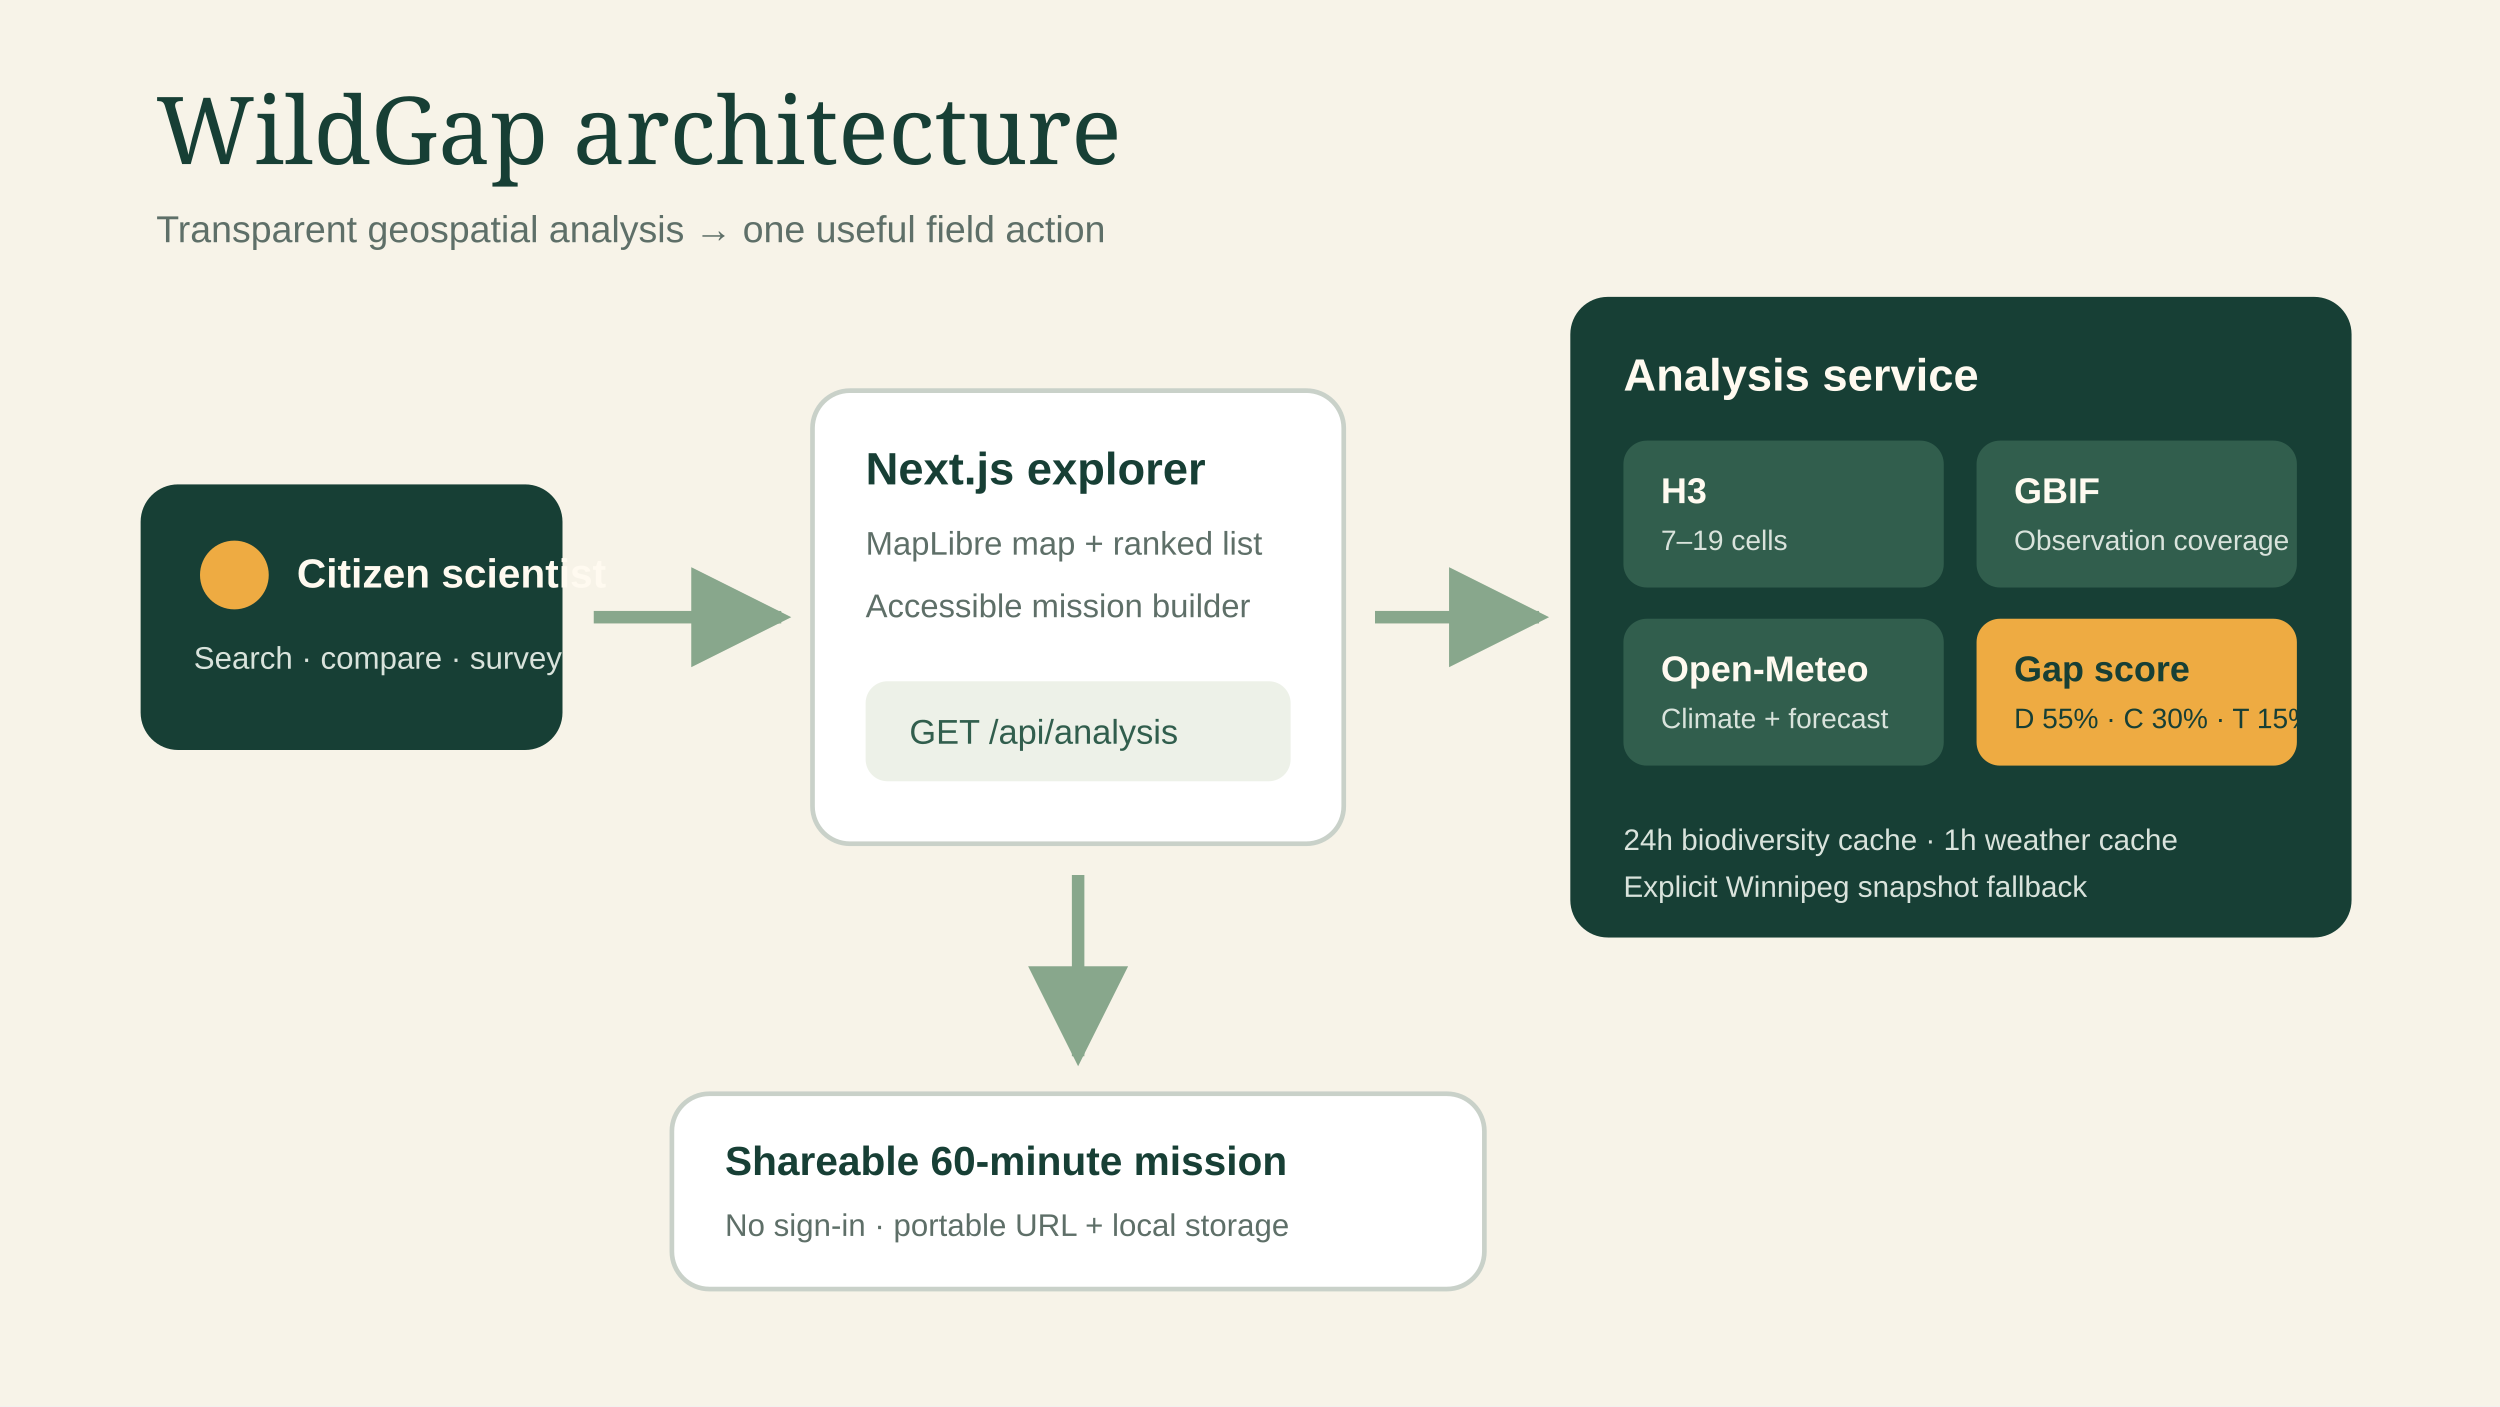
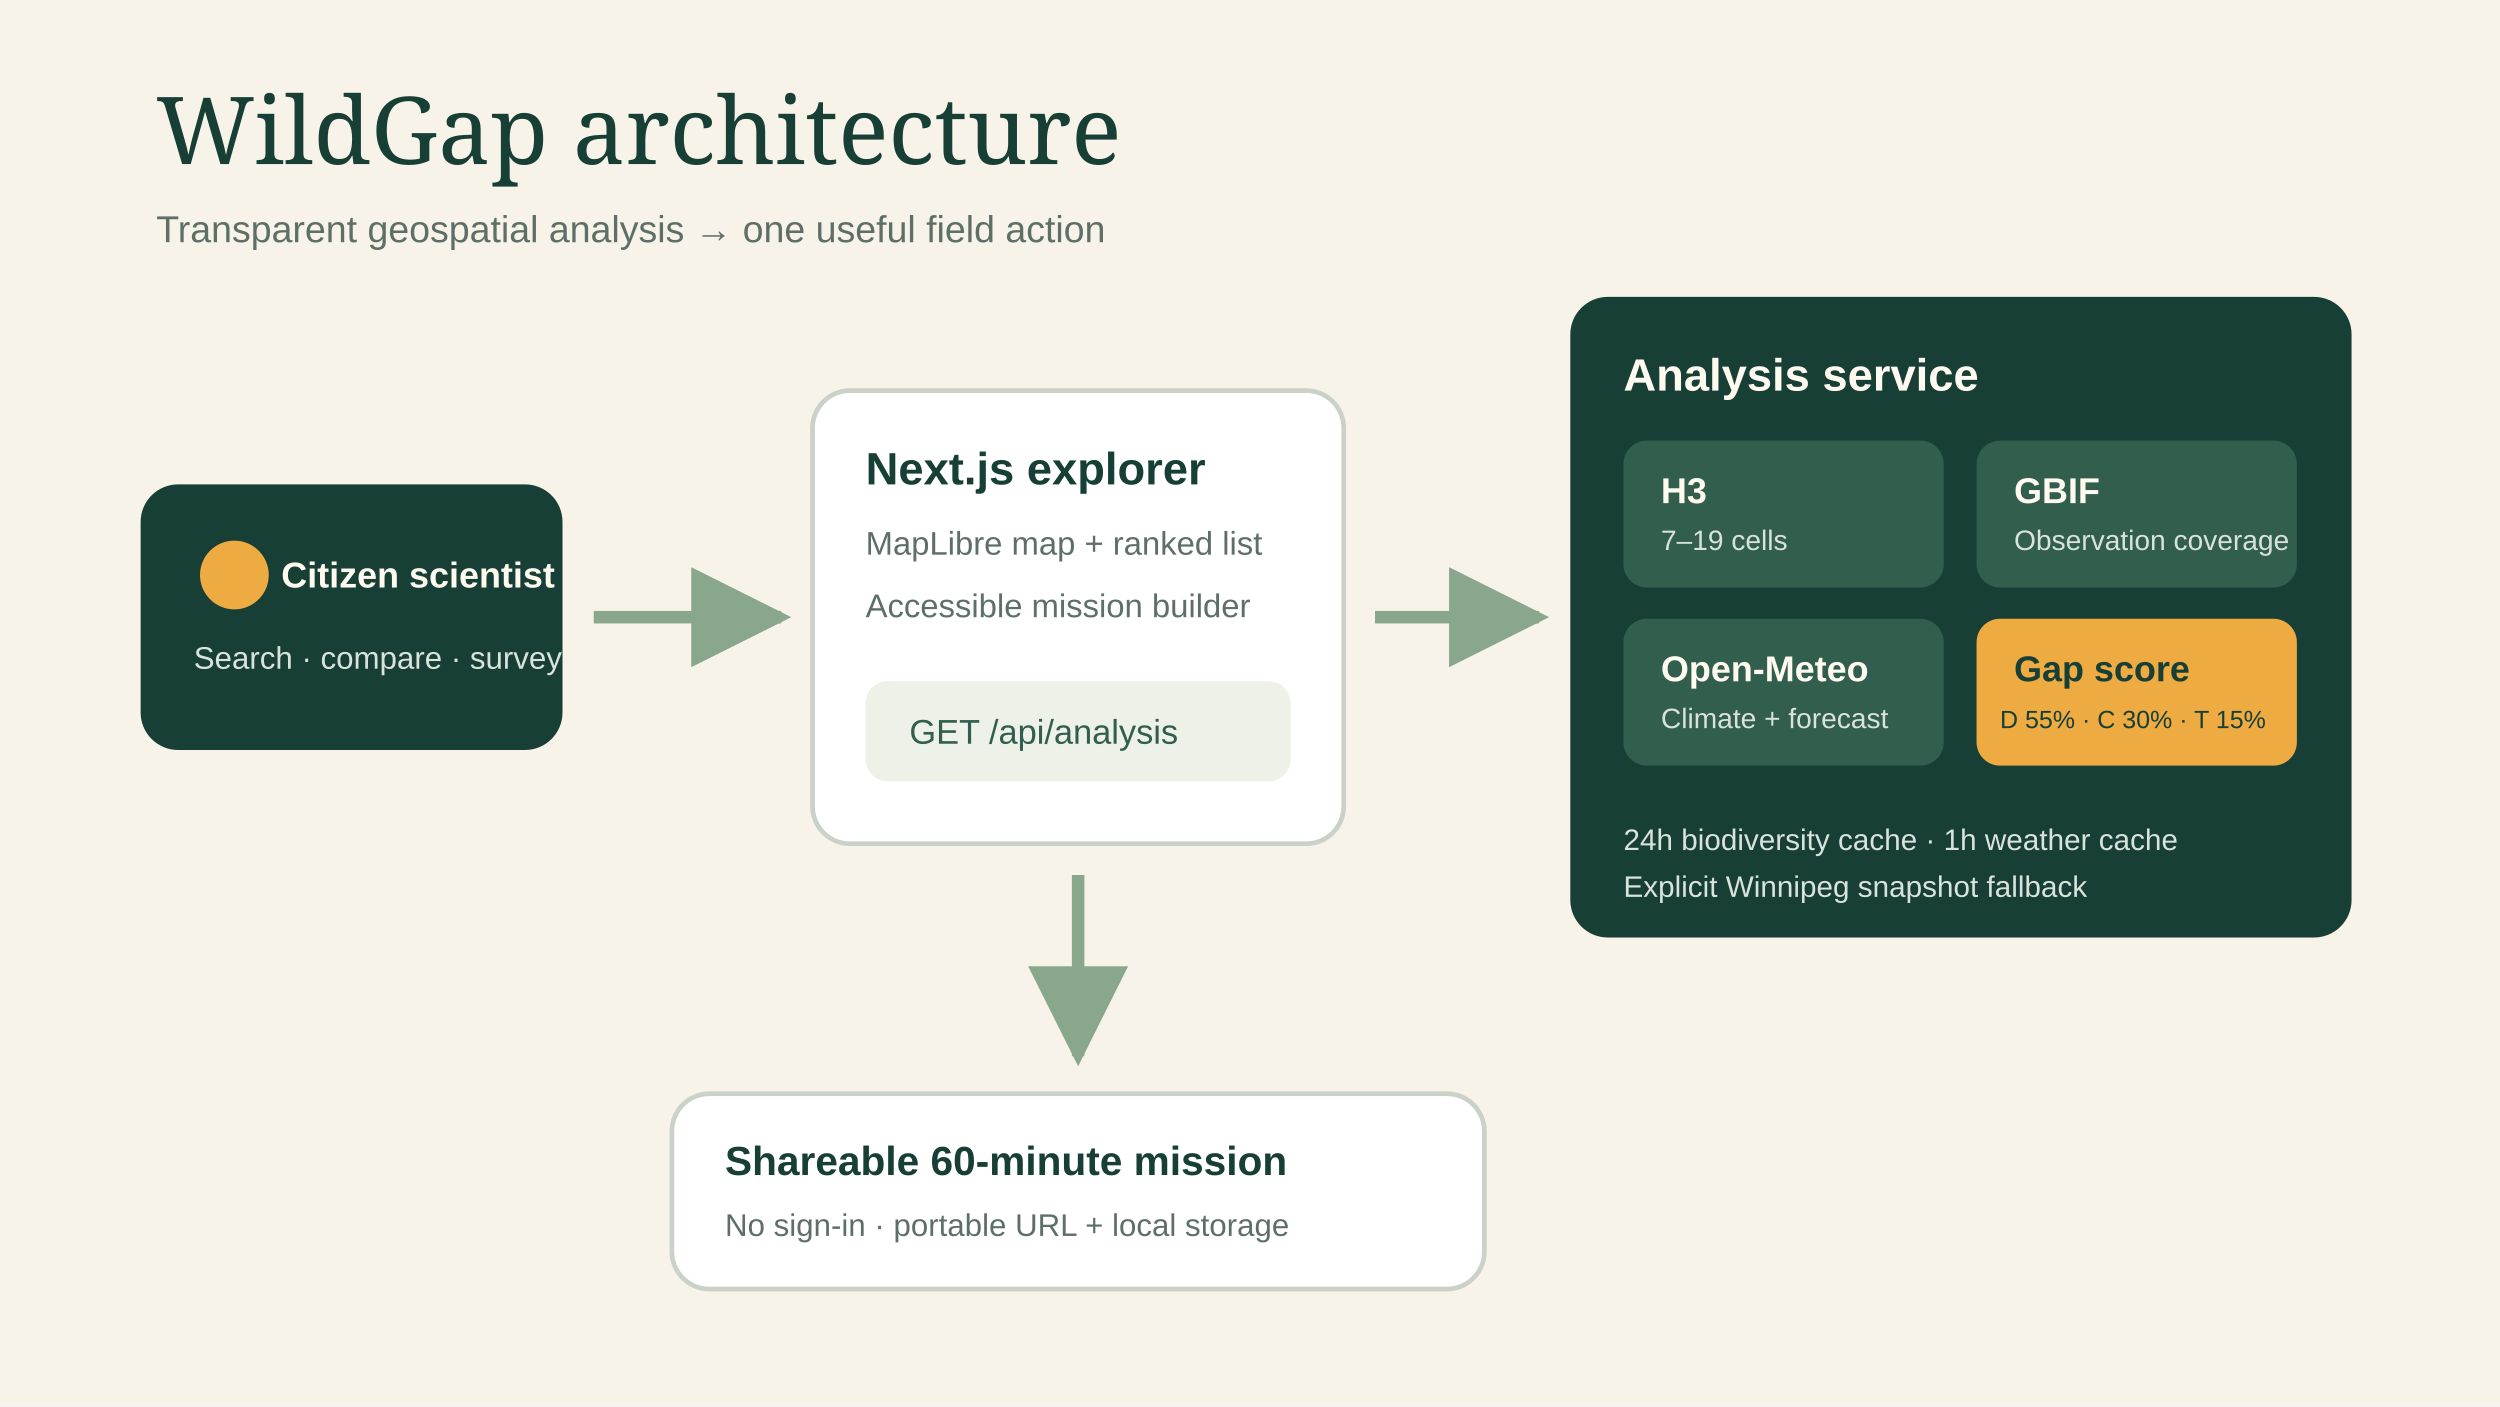
<svg xmlns="http://www.w3.org/2000/svg" width="1600" height="900" viewBox="0 0 1600 900" role="img" aria-labelledby="title desc">
  <rect width="1600" height="900" fill="#f7f3e8" />
  <text x="100" y="105" fill="#173f35" font-family="Georgia,serif" font-size="60">WildGap architecture</text>
  <text x="100" y="155" fill="#5e6f68" font-family="Arial,sans-serif" font-size="24">Transparent geospatial analysis → one useful field action</text>
  <g font-family="Arial,sans-serif">
    <g transform="translate(90 310)">
      <rect width="270" height="170" rx="24" fill="#173f35" />
      <circle cx="60" cy="58" r="22" fill="#eeab42" />
-       <text x="100" y="66" fill="#fffaf0" font-size="26" font-weight="700">Citizen scientist</text>
+       <text x="90" y="66" fill="#fffaf0" font-size="23" font-weight="700">Citizen scientist</text>
      <text x="34" y="118" fill="#d9e3dc" font-size="20">Search · compare · survey</text>
    </g>
    <path d="M380 395H500" stroke="#88a78c" stroke-width="8" marker-end="url(#arrow)" />
    <g transform="translate(520 250)">
      <rect width="340" height="290" rx="24" fill="#fff" stroke="#c9d1c9" stroke-width="3" />
      <text x="34" y="60" fill="#173f35" font-size="29" font-weight="700">Next.js explorer</text>
      <text x="34" y="105" fill="#5e6f68" font-size="21">MapLibre map + ranked list</text>
      <text x="34" y="145" fill="#5e6f68" font-size="21">Accessible mission builder</text>
      <rect x="34" y="186" width="272" height="64" rx="14" fill="#edf1e8" />
      <text x="62" y="226" fill="#315e4d" font-size="22">GET /api/analysis</text>
    </g>
    <path d="M880 395H985" stroke="#88a78c" stroke-width="8" marker-end="url(#arrow)" />
    <g transform="translate(1005 190)">
      <rect width="500" height="410" rx="24" fill="#173f35" />
      <text x="34" y="60" fill="#fffaf0" font-size="29" font-weight="700">Analysis service</text>
      <g transform="translate(34 92)">
        <rect width="205" height="94" rx="15" fill="#315e4d" />
        <text x="24" y="40" fill="#fffaf0" font-size="23" font-weight="700">H3</text>
        <text x="24" y="70" fill="#d9e3dc" font-size="18">7–19 cells</text>
      </g>
      <g transform="translate(260 92)">
        <rect width="205" height="94" rx="15" fill="#315e4d" />
        <text x="24" y="40" fill="#fffaf0" font-size="23" font-weight="700">GBIF</text>
        <text x="24" y="70" fill="#d9e3dc" font-size="18">Observation coverage</text>
      </g>
      <g transform="translate(34 206)">
        <rect width="205" height="94" rx="15" fill="#315e4d" />
        <text x="24" y="40" fill="#fffaf0" font-size="23" font-weight="700">Open-Meteo</text>
        <text x="24" y="70" fill="#d9e3dc" font-size="18">Climate + forecast</text>
      </g>
      <g transform="translate(260 206)">
        <rect width="205" height="94" rx="15" fill="#eeab42" />
        <text x="24" y="40" fill="#173f35" font-size="23" font-weight="700">Gap score</text>
-         <text x="24" y="70" fill="#173f35" font-size="18">D 55% · C 30% · T 15%</text>
+         <text x="15" y="70" fill="#173f35" font-size="16">D 55% · C 30% · T 15%</text>
      </g>
      <text x="34" y="354" fill="#d9e3dc" font-size="19">24h biodiversity cache · 1h weather cache</text>
      <text x="34" y="384" fill="#d9e3dc" font-size="19">Explicit Winnipeg snapshot fallback</text>
    </g>
    <path d="M690 560V676" stroke="#88a78c" stroke-width="8" marker-end="url(#arrow)" />
    <g transform="translate(430 700)">
      <rect width="520" height="125" rx="24" fill="#fff" stroke="#c9d1c9" stroke-width="3" />
      <text x="34" y="52" fill="#173f35" font-size="26" font-weight="700">Shareable 60-minute mission</text>
      <text x="34" y="91" fill="#5e6f68" font-size="20">No sign-in · portable URL + local storage</text>
    </g>
  </g>
  <defs>
    <marker id="arrow" viewBox="0 0 10 10" refX="9" refY="5" markerWidth="8" markerHeight="8" orient="auto-start-reverse">
      <path d="M 0 0 L 10 5 L 0 10 z" fill="#88a78c" />
    </marker>
  </defs>
</svg>
